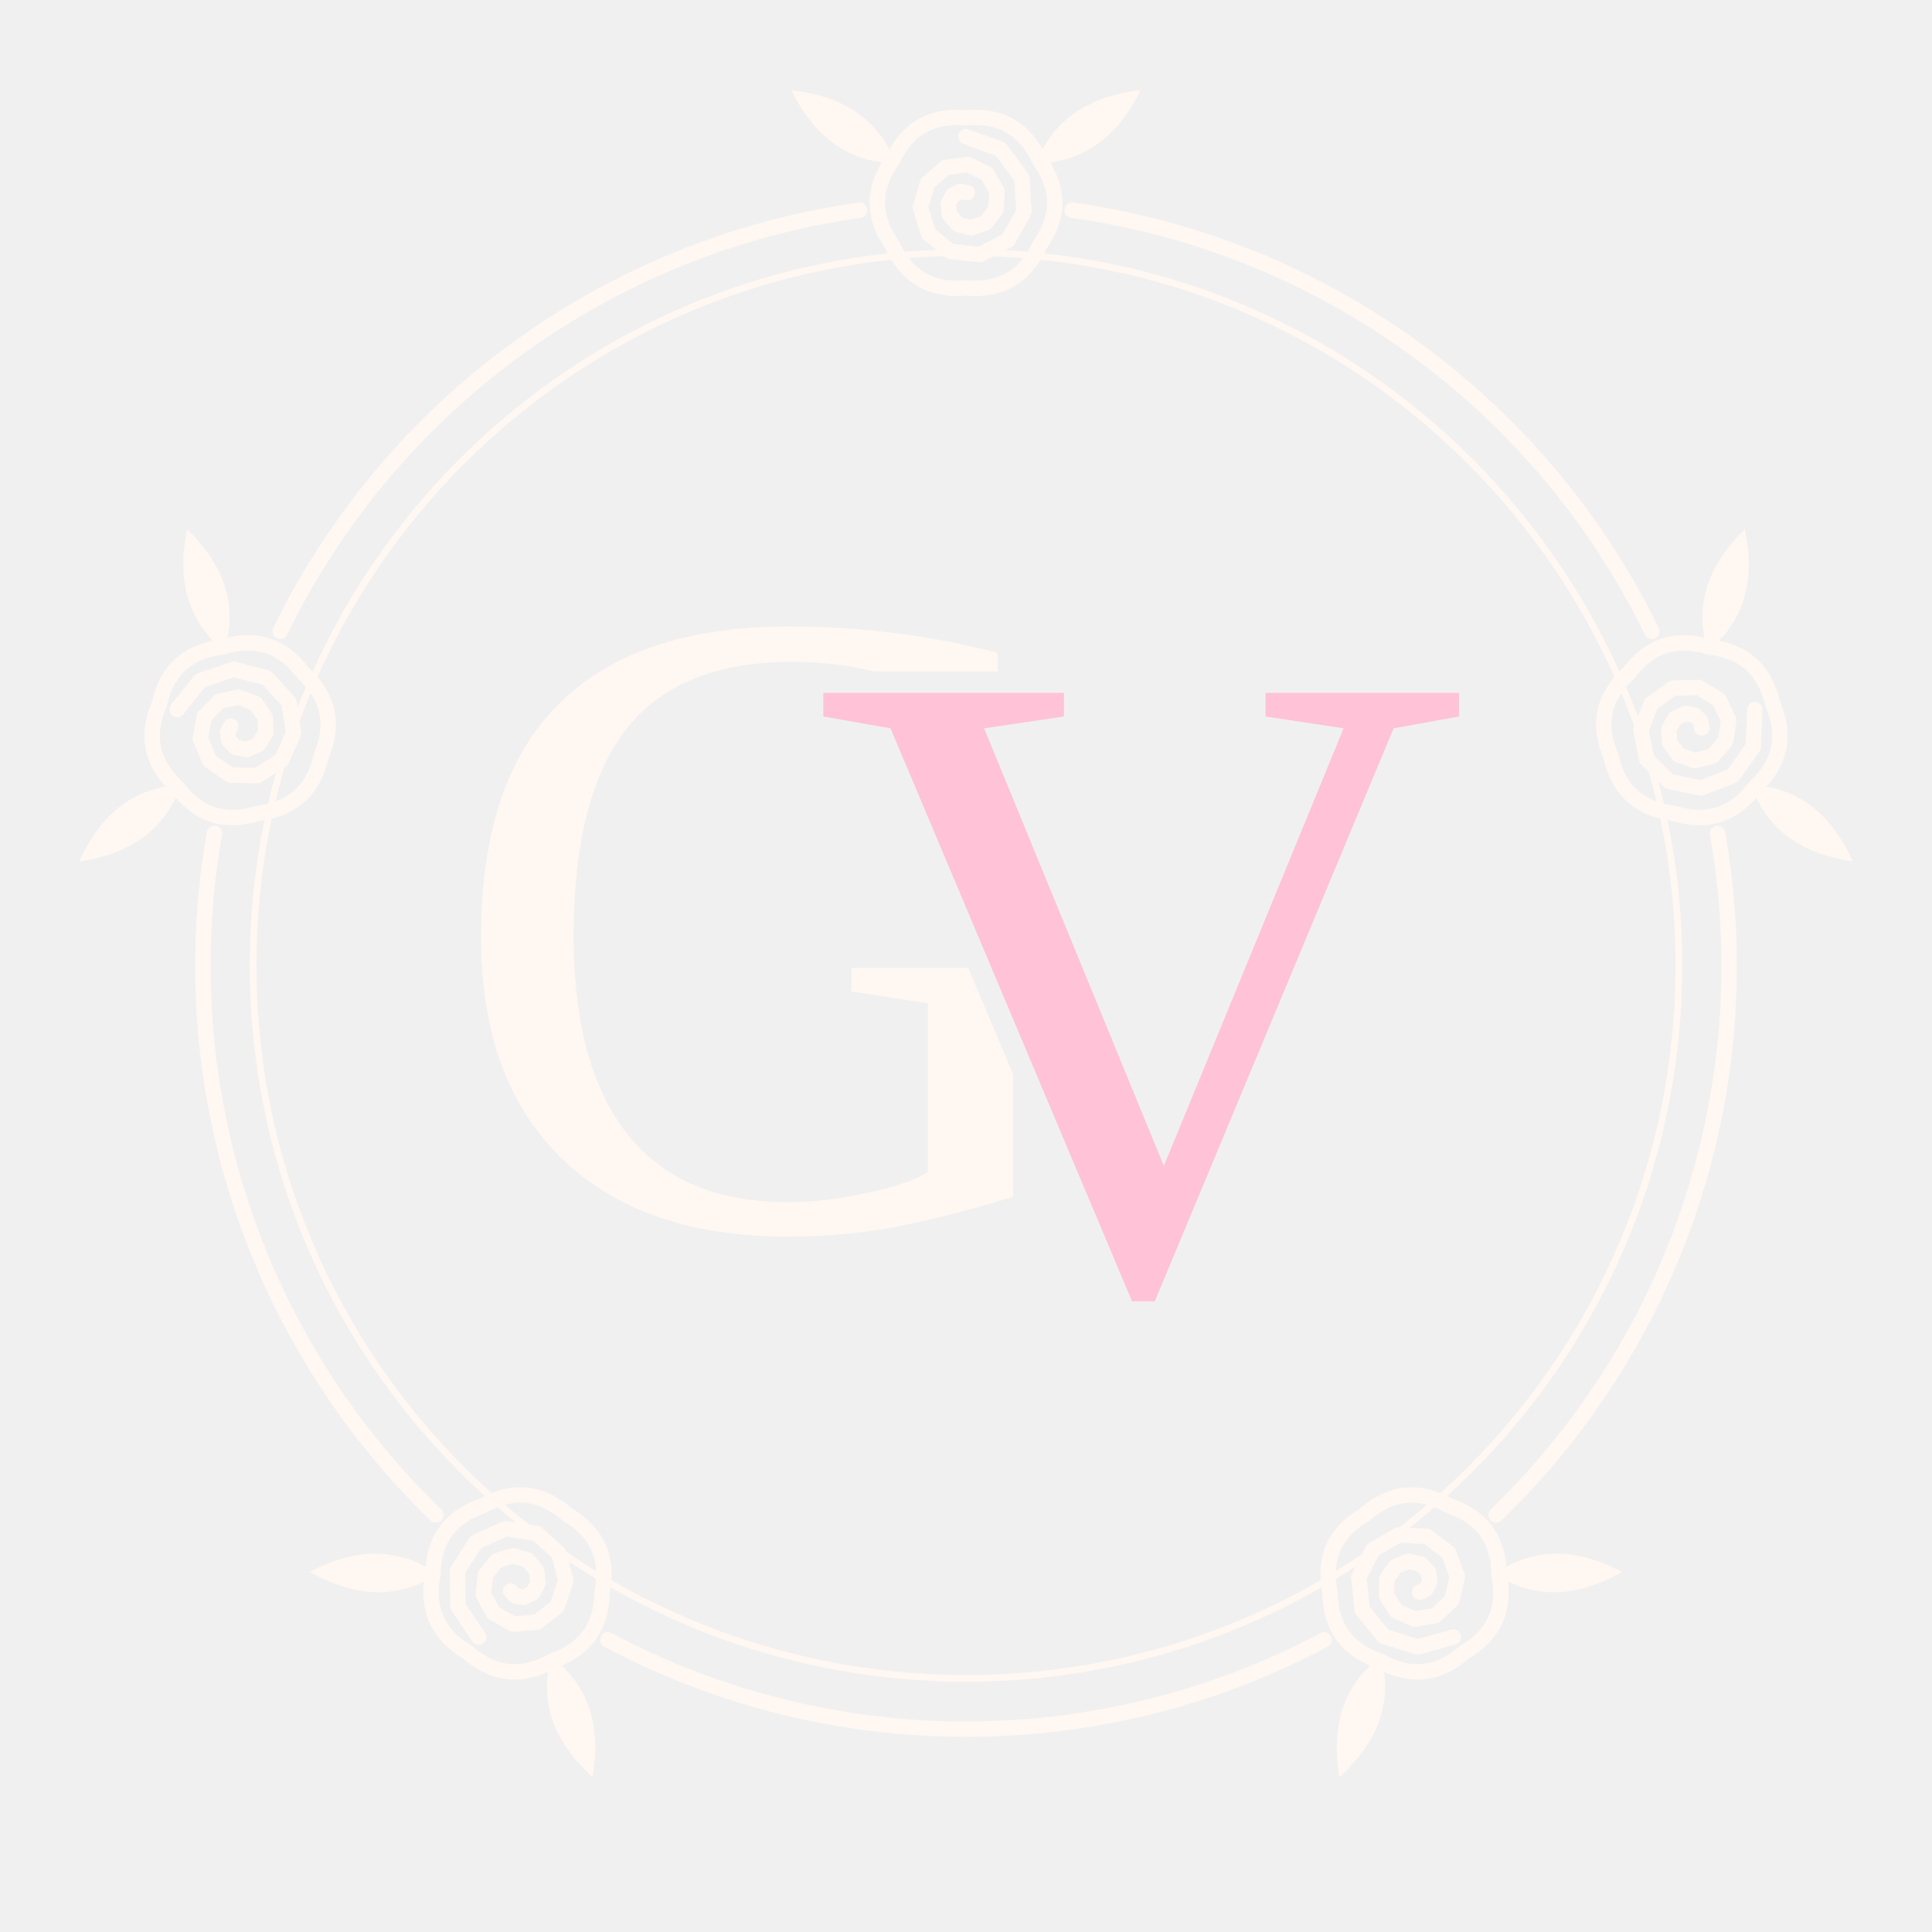
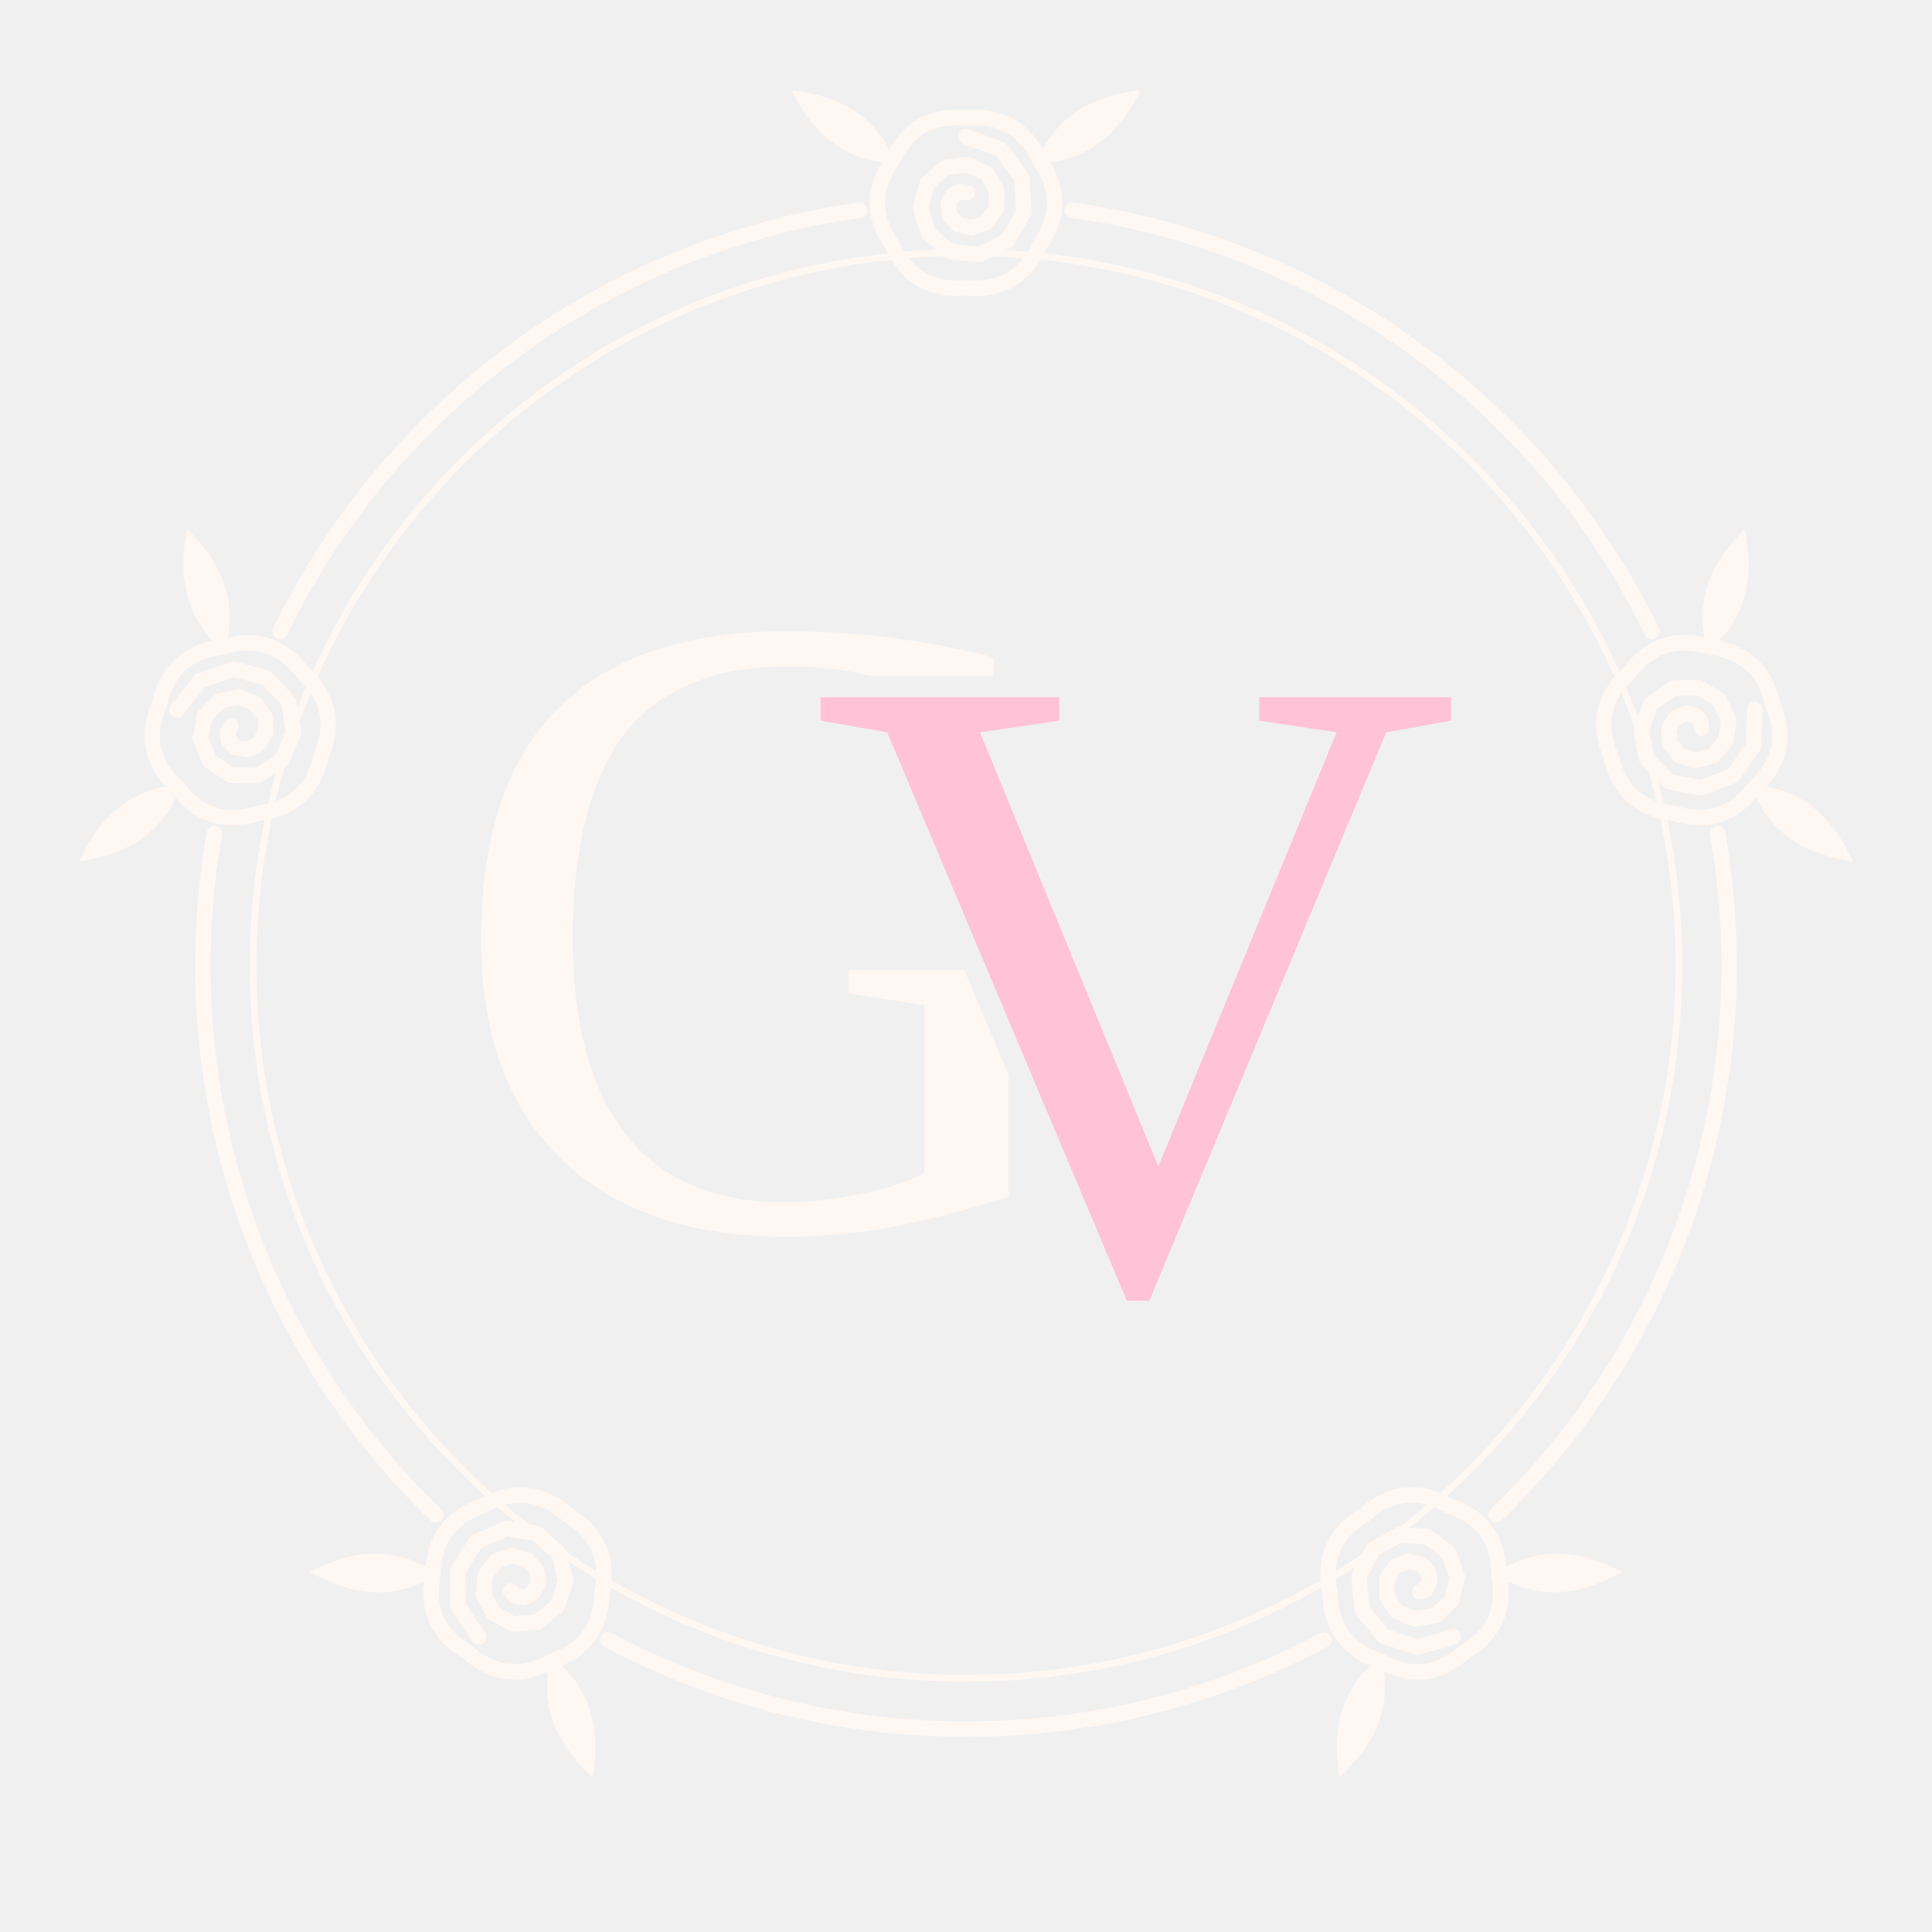
<svg xmlns="http://www.w3.org/2000/svg" viewBox="0 0 1000 1000" width="512" height="512" role="img">
  <svg x="0" y="0" width="1000" height="1000" viewBox="0 0 1000 1000" preserveAspectRatio="xMidYMid meet">
    <g fill="#fff7f2" color="#fff7f2">
      <path d="M555 108.8A395 395 0 0 1 855 326.8M500 61Q526.8 58.5 538.1 83Q553.7 105 538.1 127Q526.8 151.5 500 149Q473.2 151.5 461.9 127Q446.3 105 461.9 83Q473.2 58.5 500 61ZM500 70.7L518 77.3L528.9 92.1L530 109.7L521.6 124.4L507.2 131.8L491.8 130.1L480.5 120.8L476.4 107.5L480 94.8L489.4 86.7L501 85.2L510.9 90L516 98.9L515.5 108.3L510.3 115.3L502.7 117.9L495.7 116.1L491.5 111.2L490.8 105.5L493.1 101L497 99.1L500.6 99.7M889 431.4A395 395 0 0 1 774.4 784.1M917.5 364.3Q928.2 389.1 908.4 407.4Q892.3 429 866.5 421Q839.7 417.8 833.8 391.5Q823.2 366.8 843 348.5Q859.1 326.9 884.8 334.9Q911.6 338 917.5 364.3ZM908.3 367.3L907.5 386.5L896.9 401.5L880.4 407.9L863.9 404.5L852.4 393L849.3 377.9L854.6 364.3L866 356.2L879.2 355.8L889.8 362.2L894.8 372.8L893.2 383.6L886.5 391.3L877.3 393.7L869.1 390.9L864.2 384.5L863.8 377.3L867.1 371.7L872.4 369.3L877.3 370.2L880.3 373.3L880.8 376.8M685.4 848.8A395 395 0 0 1 314.6 848.8M758 855.2Q737.8 872.9 714.3 859.8Q688.7 851.1 688.4 824.2Q683.1 797.7 706.3 784Q726.6 766.2 750.1 779.4Q775.6 788 775.9 815Q781.2 841.4 758 855.2ZM752.3 847.3L733.9 852.5L716.3 847L705.1 833.3L703.3 816.5L710.6 802.1L724 794.5L738.7 795.3L749.8 803.7L754.3 816.1L751.5 828.2L743 836.2L732.2 838L722.8 834L717.7 826L717.8 817.3L722.4 810.7L729.1 808.1L735.4 809.5L739.4 813.7L740.1 818.7L738.1 822.6L734.8 824.1M225.6 784.1A395 395 0 0 1 111 431.4M242 855.2Q218.8 841.4 224.1 815Q224.4 788 249.9 779.4Q273.4 766.2 293.7 784Q316.9 797.7 311.6 824.2Q311.3 851.1 285.7 859.8Q262.2 872.9 242 855.2ZM247.7 847.3L237 831.4L236.8 813L246.4 798.1L261.8 791.2L277.8 793.7L289.2 804L292.9 818.2L288.4 831.4L278 839.6L265.6 840.6L255.4 834.9L250.2 825.3L251.2 815.1L257.2 807.8L265.6 805.2L273.2 807.5L277.8 813.1L278.4 819.6L275.6 824.6L271 826.8L266.8 826.1L264.3 823.5M145 326.8A395 395 0 0 1 445 108.8M82.5 364.3Q88.4 338 115.2 334.9Q140.9 326.9 157 348.5Q176.8 366.8 166.2 391.5Q160.3 417.8 133.5 421Q107.7 429 91.6 407.4Q71.8 389.1 82.5 364.3ZM91.7 367.3L103.6 352.3L121 346.4L138.1 350.9L149.5 363.4L152 379.4L145.7 393.5L133.3 401.4L119.4 401.2L108.5 393.8L103.7 382.3L105.8 370.8L113.5 363L123.4 360.8L132.3 364.2L137.3 371.3L137.5 379.3L133.6 385.4L127.6 388L121.9 386.9L118.4 383.2L117.8 379L119.5 375.8" fill="none" stroke="#fff7f2" stroke-width="8" stroke-linecap="round" stroke-linejoin="round" />
      <path d="M869 500A369 369 0 1 1 869 499.4" fill="none" stroke="#fff7f2" stroke-width="3.5" stroke-linecap="round" stroke-linejoin="round" />
      <path d="M463.7 84.6Q427.9 83.9 409.6 46.7Q450.8 51.2 463.7 84.6ZM536.3 84.6Q549.2 51.2 590.4 46.7Q572.1 83.9 536.3 84.6ZM883.9 337.1Q873.4 302.8 903.1 273.9Q911.7 314.5 883.9 337.1ZM906.3 406.2Q942.1 408.1 959 445.9Q918 440 906.3 406.2ZM773.6 814.7Q802.9 794.2 839.6 813.6Q803.6 834.2 773.6 814.7ZM714.8 857.4Q724 892 693.3 919.8Q686.2 879 714.8 857.4ZM285.2 857.4Q313.8 879 306.7 919.8Q276 892 285.2 857.4ZM226.4 814.7Q196.4 834.2 160.4 813.6Q197.1 794.2 226.4 814.7ZM93.7 406.2Q82 440 41 445.9Q57.9 408.1 93.7 406.2ZM116.1 337.1Q88.3 314.5 96.9 273.9Q126.6 302.8 116.1 337.1Z" fill="#fff7f2" />
    </g>
  </svg>
-   <g transform="translate(248.97 635.38) scale(0.47)">
+   <g transform="translate(248.97 635.38) scale(0.4662)">
    <defs>
      <mask id="monogram-gap" maskUnits="userSpaceOnUse" x="-1000" y="-1000" width="4000" height="4000">
        <rect x="-1000" y="-1000" width="4000" height="4000" fill="#fff" />
        <path transform="translate(407 66.2) scale(1)" d="M711 -655L711 -629L639 -616L376 15L351 15L85 -616L11 -629L11 -655L276 -655L276 -629L188 -616L386 -134L584 -616L498 -629L498 -655L711 -655Z" stroke="#000" stroke-width="47.19" stroke-linejoin="round" />
      </mask>
    </defs>
    <path transform="translate(-41 0) scale(1)" d="M627 -34Q570 -16 509 -3Q448 10 378 10Q219 10 130 -76Q41 -162 41 -320Q41 -492 127 -577Q213 -662 380 -662Q499 -662 610 -633L610 -492L577 -492L564 -573Q530 -597 483 -610Q436 -623 384 -623Q259 -623 201 -549Q143 -474 143 -321Q143 -177 203 -102Q262 -28 379 -28Q420 -28 465 -38Q510 -47 533 -61L533 -247L449 -260L449 -286L691 -286L691 -260L627 -247L627 -34Z" fill="#fff7f2" mask="url(#monogram-gap)" />
    <path transform="translate(366 66.2) scale(1)" d="M711 -655L711 -629L639 -616L376 15L351 15L85 -616L11 -629L11 -655L276 -655L276 -629L188 -616L386 -134L584 -616L498 -629L498 -655L711 -655Z" fill="#ffc2d6" />
  </g>
</svg>
